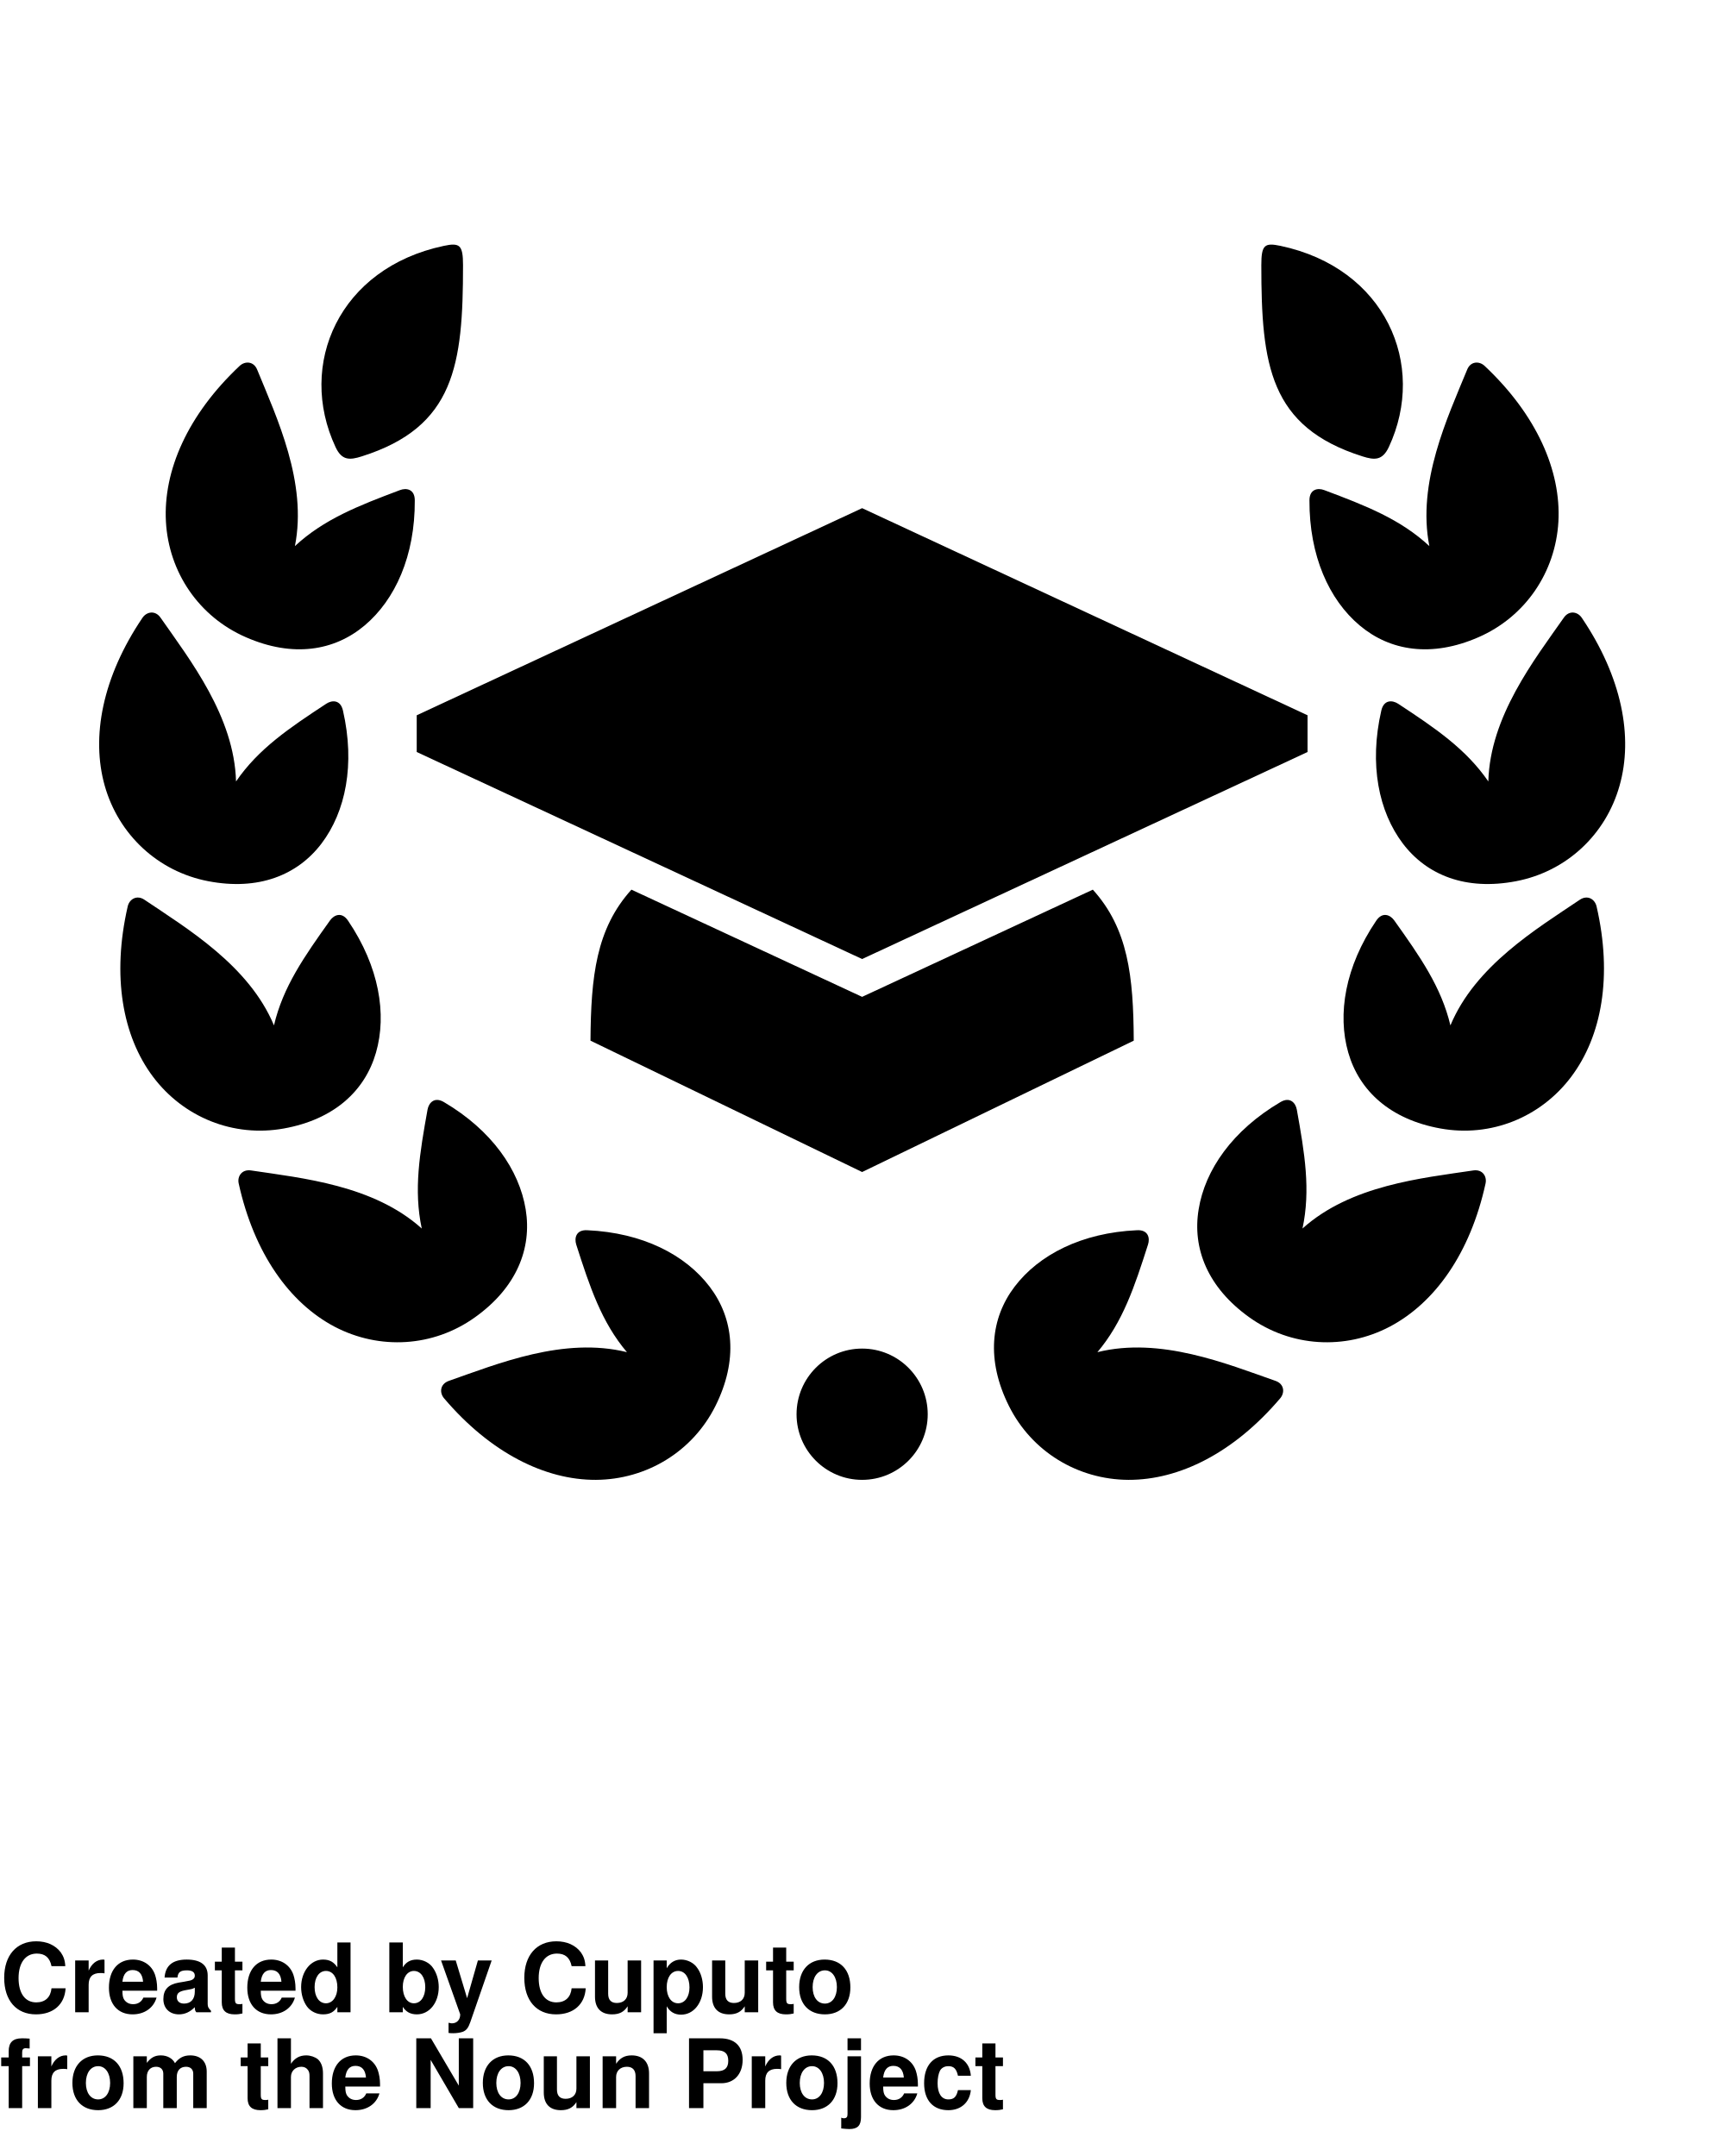
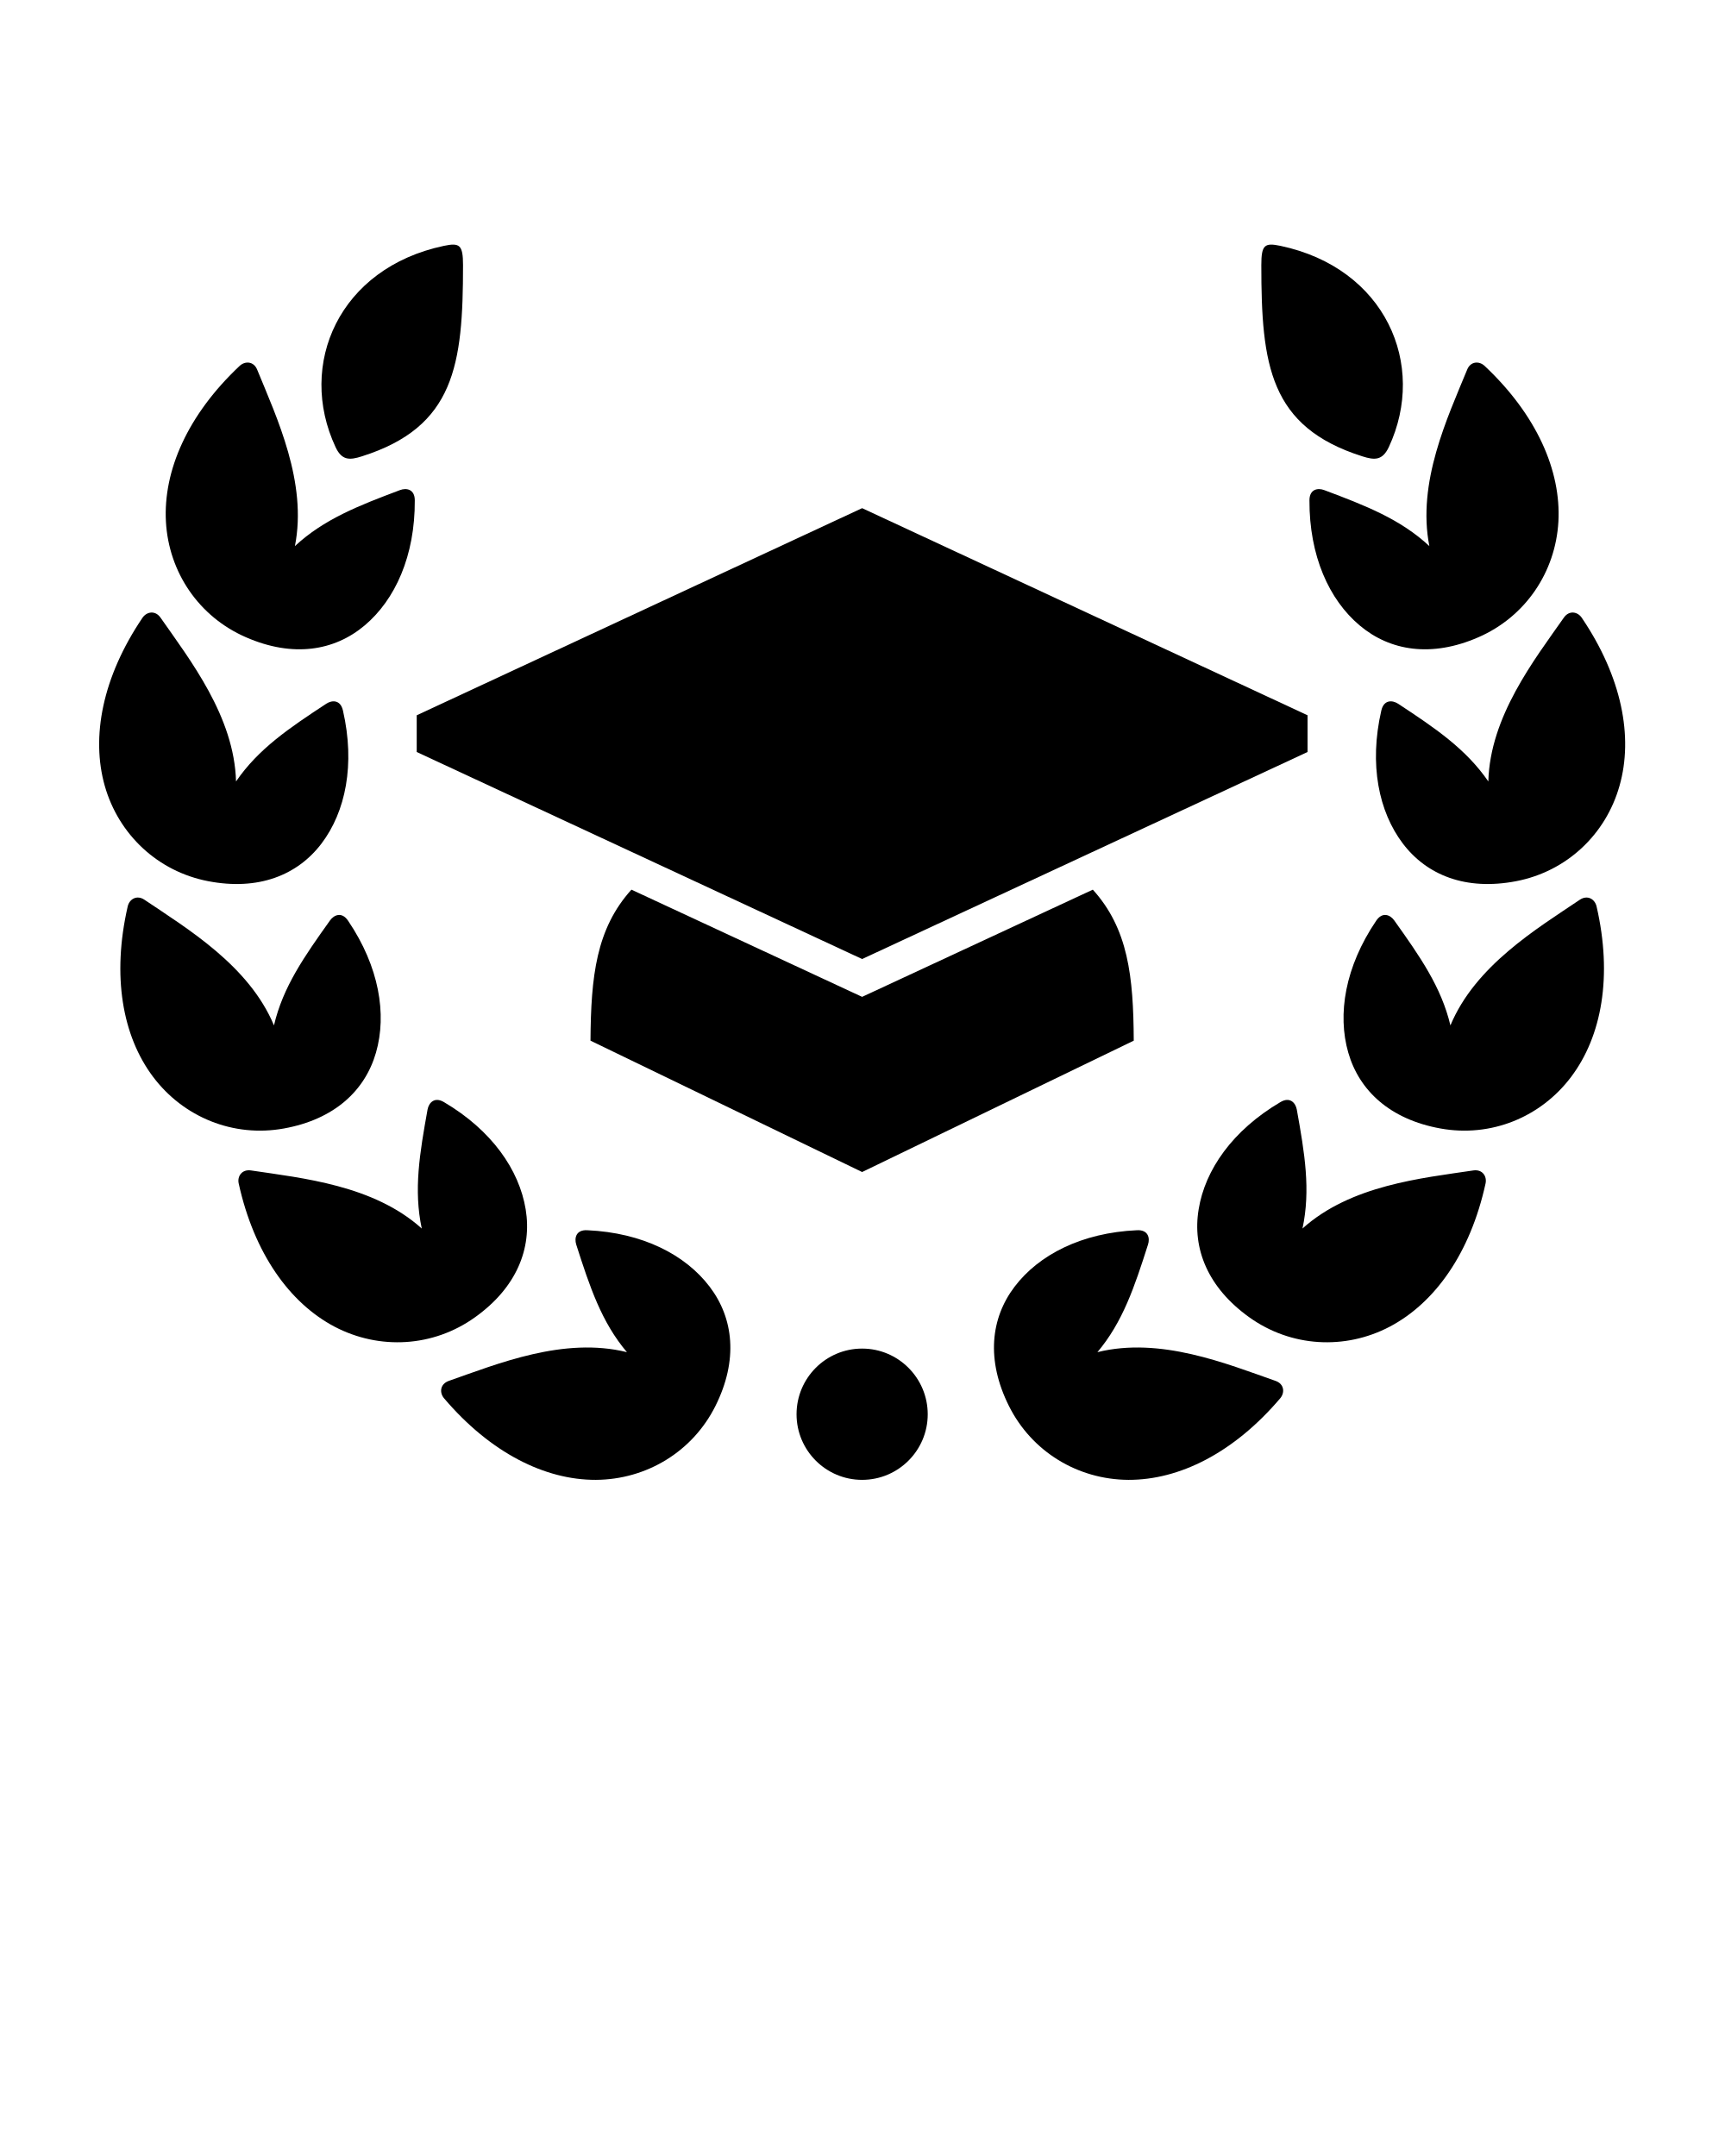
<svg xmlns="http://www.w3.org/2000/svg" class="{{ include.classes }}" version="1.1" x="0px" y="0px" viewBox="0 0 90 112.5" enable-background="new 0 0 90 90" xml:space="preserve">
  <polygon points="44.98,26.516 68.22,37.323 68.22,39.24 44.98,50.042 21.742,39.24 21.742,37.323 " />
  <path d="M32.944,46.422c-1.838,2.036-2.114,4.52-2.136,7.88l14.172,6.854l14.172-6.854c-0.015-3.36-0.292-5.844-2.135-7.88  L44.98,52.016L32.944,46.422z" />
  <path d="M77.46,19.094c2.713,2.552,3.994,5.469,3.848,8.125c-0.15,2.641-1.724,4.963-4.17,6.031  c-2.448,1.072-4.615,0.719-6.199-0.615c-1.599-1.344-2.631-3.637-2.62-6.527c0-0.587,0.442-0.661,0.77-0.535  c2.178,0.816,3.98,1.521,5.486,2.922c-0.652-3.317,0.942-6.697,1.973-9.208C76.726,18.844,77.179,18.829,77.46,19.094z" />
  <path d="M83.299,47.297c0.839,3.63,0.276,6.766-1.324,8.891c-1.588,2.114-4.187,3.172-6.817,2.697  c-2.631-0.474-4.24-1.969-4.813-3.958c-0.578-2.005-0.167-4.485,1.454-6.88c0.328-0.491,0.738-0.308,0.943-0.021  c1.348,1.891,2.457,3.479,2.932,5.479c1.301-3.12,4.505-5.042,6.755-6.559C82.83,46.682,83.21,46.917,83.299,47.297z" />
  <path d="M77.507,61.755c-0.797,3.641-2.646,6.234-5.005,7.474c-2.338,1.225-5.145,1.063-7.317-0.489s-2.986-3.594-2.647-5.636  c0.333-2.063,1.771-4.125,4.262-5.594c0.505-0.302,0.796,0.042,0.859,0.386c0.412,2.286,0.729,4.192,0.297,6.208  c2.516-2.266,6.235-2.63,8.916-3.031C77.345,61.005,77.589,61.38,77.507,61.755z" />
  <path fill-rule="evenodd" clip-rule="evenodd" d="M48.403,73.797c0,1.885-1.532,3.422-3.423,3.422s-3.421-1.537-3.421-3.422  c0-1.891,1.531-3.428,3.421-3.428S48.403,71.907,48.403,73.797z" />
  <path d="M71.084,23.813c-4.848-1.533-5.276-4.771-5.276-9.98c0-1.066,0.178-1.176,1-1.004c5.464,1.156,7.663,6.188,5.652,10.5  C72.127,24.032,71.72,24.016,71.084,23.813z" />
  <path d="M82.527,32.235c2.089,3.088,2.699,6.212,1.969,8.771c-0.719,2.547-2.766,4.469-5.391,4.974  c-2.625,0.506-4.661-0.313-5.912-1.963c-1.26-1.662-1.771-4.127-1.124-6.943c0.134-0.574,0.577-0.547,0.875-0.354  c1.938,1.275,3.542,2.359,4.708,4.056c0.089-3.386,2.385-6.328,3.943-8.552C81.871,31.833,82.313,31.917,82.527,32.235z" />
  <path d="M66.794,72.963c-2.412,2.839-5.257,4.266-7.923,4.256c-2.64-0.016-5.041-1.469-6.233-3.859  c-1.193-2.391-0.953-4.573,0.296-6.219c1.265-1.667,3.5-2.818,6.385-2.948c0.589-0.031,0.688,0.406,0.578,0.745  c-0.704,2.208-1.317,4.047-2.641,5.618c3.281-0.816,6.74,0.605,9.298,1.5C67.007,72.219,67.043,72.666,66.794,72.963z" />
  <path d="M12.501,19.094c-2.713,2.552-3.989,5.469-3.844,8.125c0.146,2.641,1.719,4.963,4.172,6.031  c2.448,1.072,4.615,0.719,6.197-0.615c1.595-1.344,2.631-3.637,2.615-6.527c0-0.587-0.443-0.661-0.771-0.535  c-2.172,0.816-3.973,1.521-5.483,2.922c0.656-3.317-0.943-6.697-1.97-9.208C13.236,18.844,12.782,18.829,12.501,19.094z" />
  <path d="M6.663,47.297c-0.833,3.63-0.276,6.766,1.323,8.891c1.589,2.114,4.193,3.172,6.822,2.697  c2.631-0.474,4.235-1.969,4.808-3.958c0.578-2.005,0.167-4.485-1.453-6.88c-0.328-0.491-0.735-0.308-0.943-0.021  c-1.35,1.891-2.459,3.479-2.926,5.479c-1.303-3.12-4.511-5.042-6.762-6.559C7.137,46.682,6.75,46.917,6.663,47.297z" />
  <path d="M12.454,61.755c0.802,3.641,2.651,6.234,5.006,7.474c2.344,1.225,5.146,1.063,7.317-0.489  c2.177-1.552,2.984-3.594,2.65-5.636c-0.338-2.063-1.77-4.125-4.26-5.594c-0.505-0.302-0.797,0.042-0.86,0.386  c-0.411,2.286-0.733,4.192-0.302,6.208c-2.516-2.266-6.234-2.63-8.912-3.031C12.621,61.005,12.37,61.38,12.454,61.755z" />
  <path d="M18.876,23.813c4.849-1.533,5.282-4.771,5.282-9.98c0-1.066-0.183-1.176-1-1.004c-5.468,1.156-7.667,6.188-5.651,10.5  C17.834,24.032,18.241,24.016,18.876,23.813z" />
  <path d="M7.434,32.235c-2.088,3.088-2.692,6.212-1.968,8.771c0.724,2.547,2.771,4.469,5.395,4.974  c2.62,0.506,4.658-0.313,5.912-1.963c1.26-1.662,1.765-4.127,1.12-6.943c-0.131-0.574-0.579-0.547-0.869-0.354  c-1.942,1.275-3.548,2.359-4.709,4.056c-0.093-3.386-2.391-6.328-3.943-8.552C8.094,31.833,7.652,31.917,7.434,32.235z" />
  <path d="M23.168,72.963c2.412,2.839,5.26,4.266,7.921,4.256c2.641-0.016,5.048-1.469,6.24-3.859  c1.193-2.391,0.948-4.573-0.303-6.219c-1.266-1.667-3.495-2.818-6.386-2.948c-0.588-0.031-0.681,0.406-0.577,0.745  c0.708,2.208,1.317,4.047,2.646,5.618c-3.287-0.816-6.739,0.605-9.296,1.5C22.96,72.219,22.917,72.666,23.168,72.963z" />
-   <text x="0" y="105" fill="#000000" font-size="5px" font-weight="bold" font-family="'Helvetica Neue', Helvetica, Arial-Unicode, Arial, Sans-serif">Created by Cuputo</text>
-   <text x="0" y="110" fill="#000000" font-size="5px" font-weight="bold" font-family="'Helvetica Neue', Helvetica, Arial-Unicode, Arial, Sans-serif">from the Noun Project</text>
</svg>
